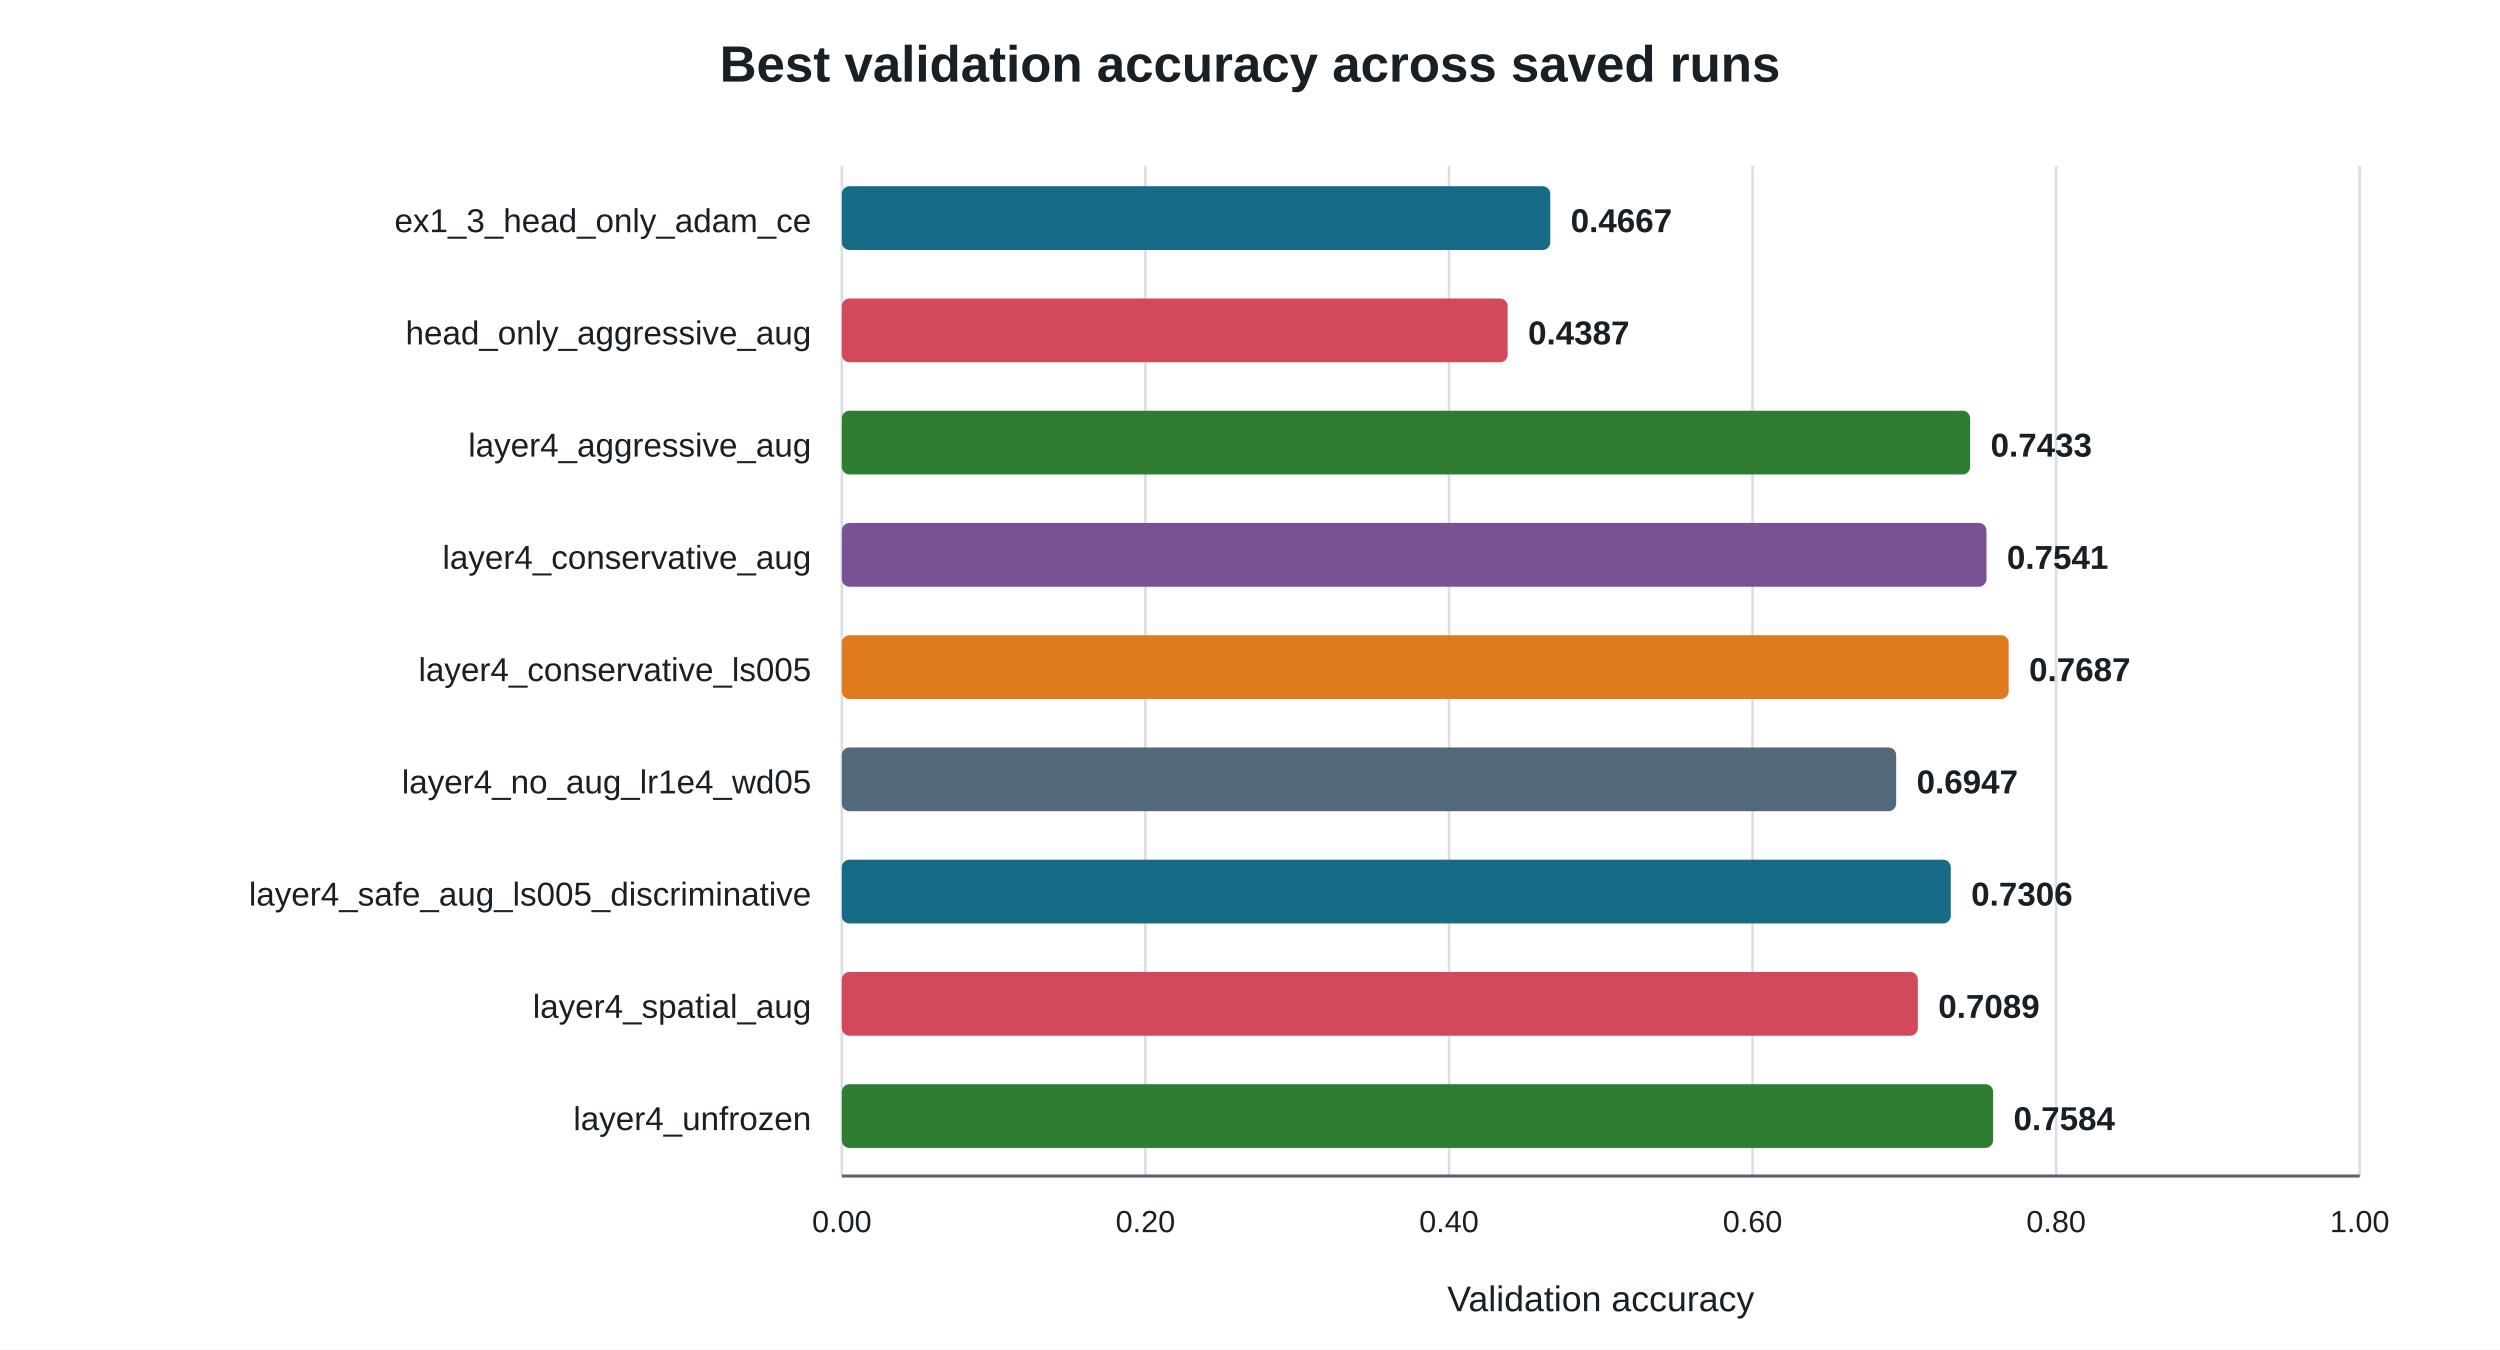
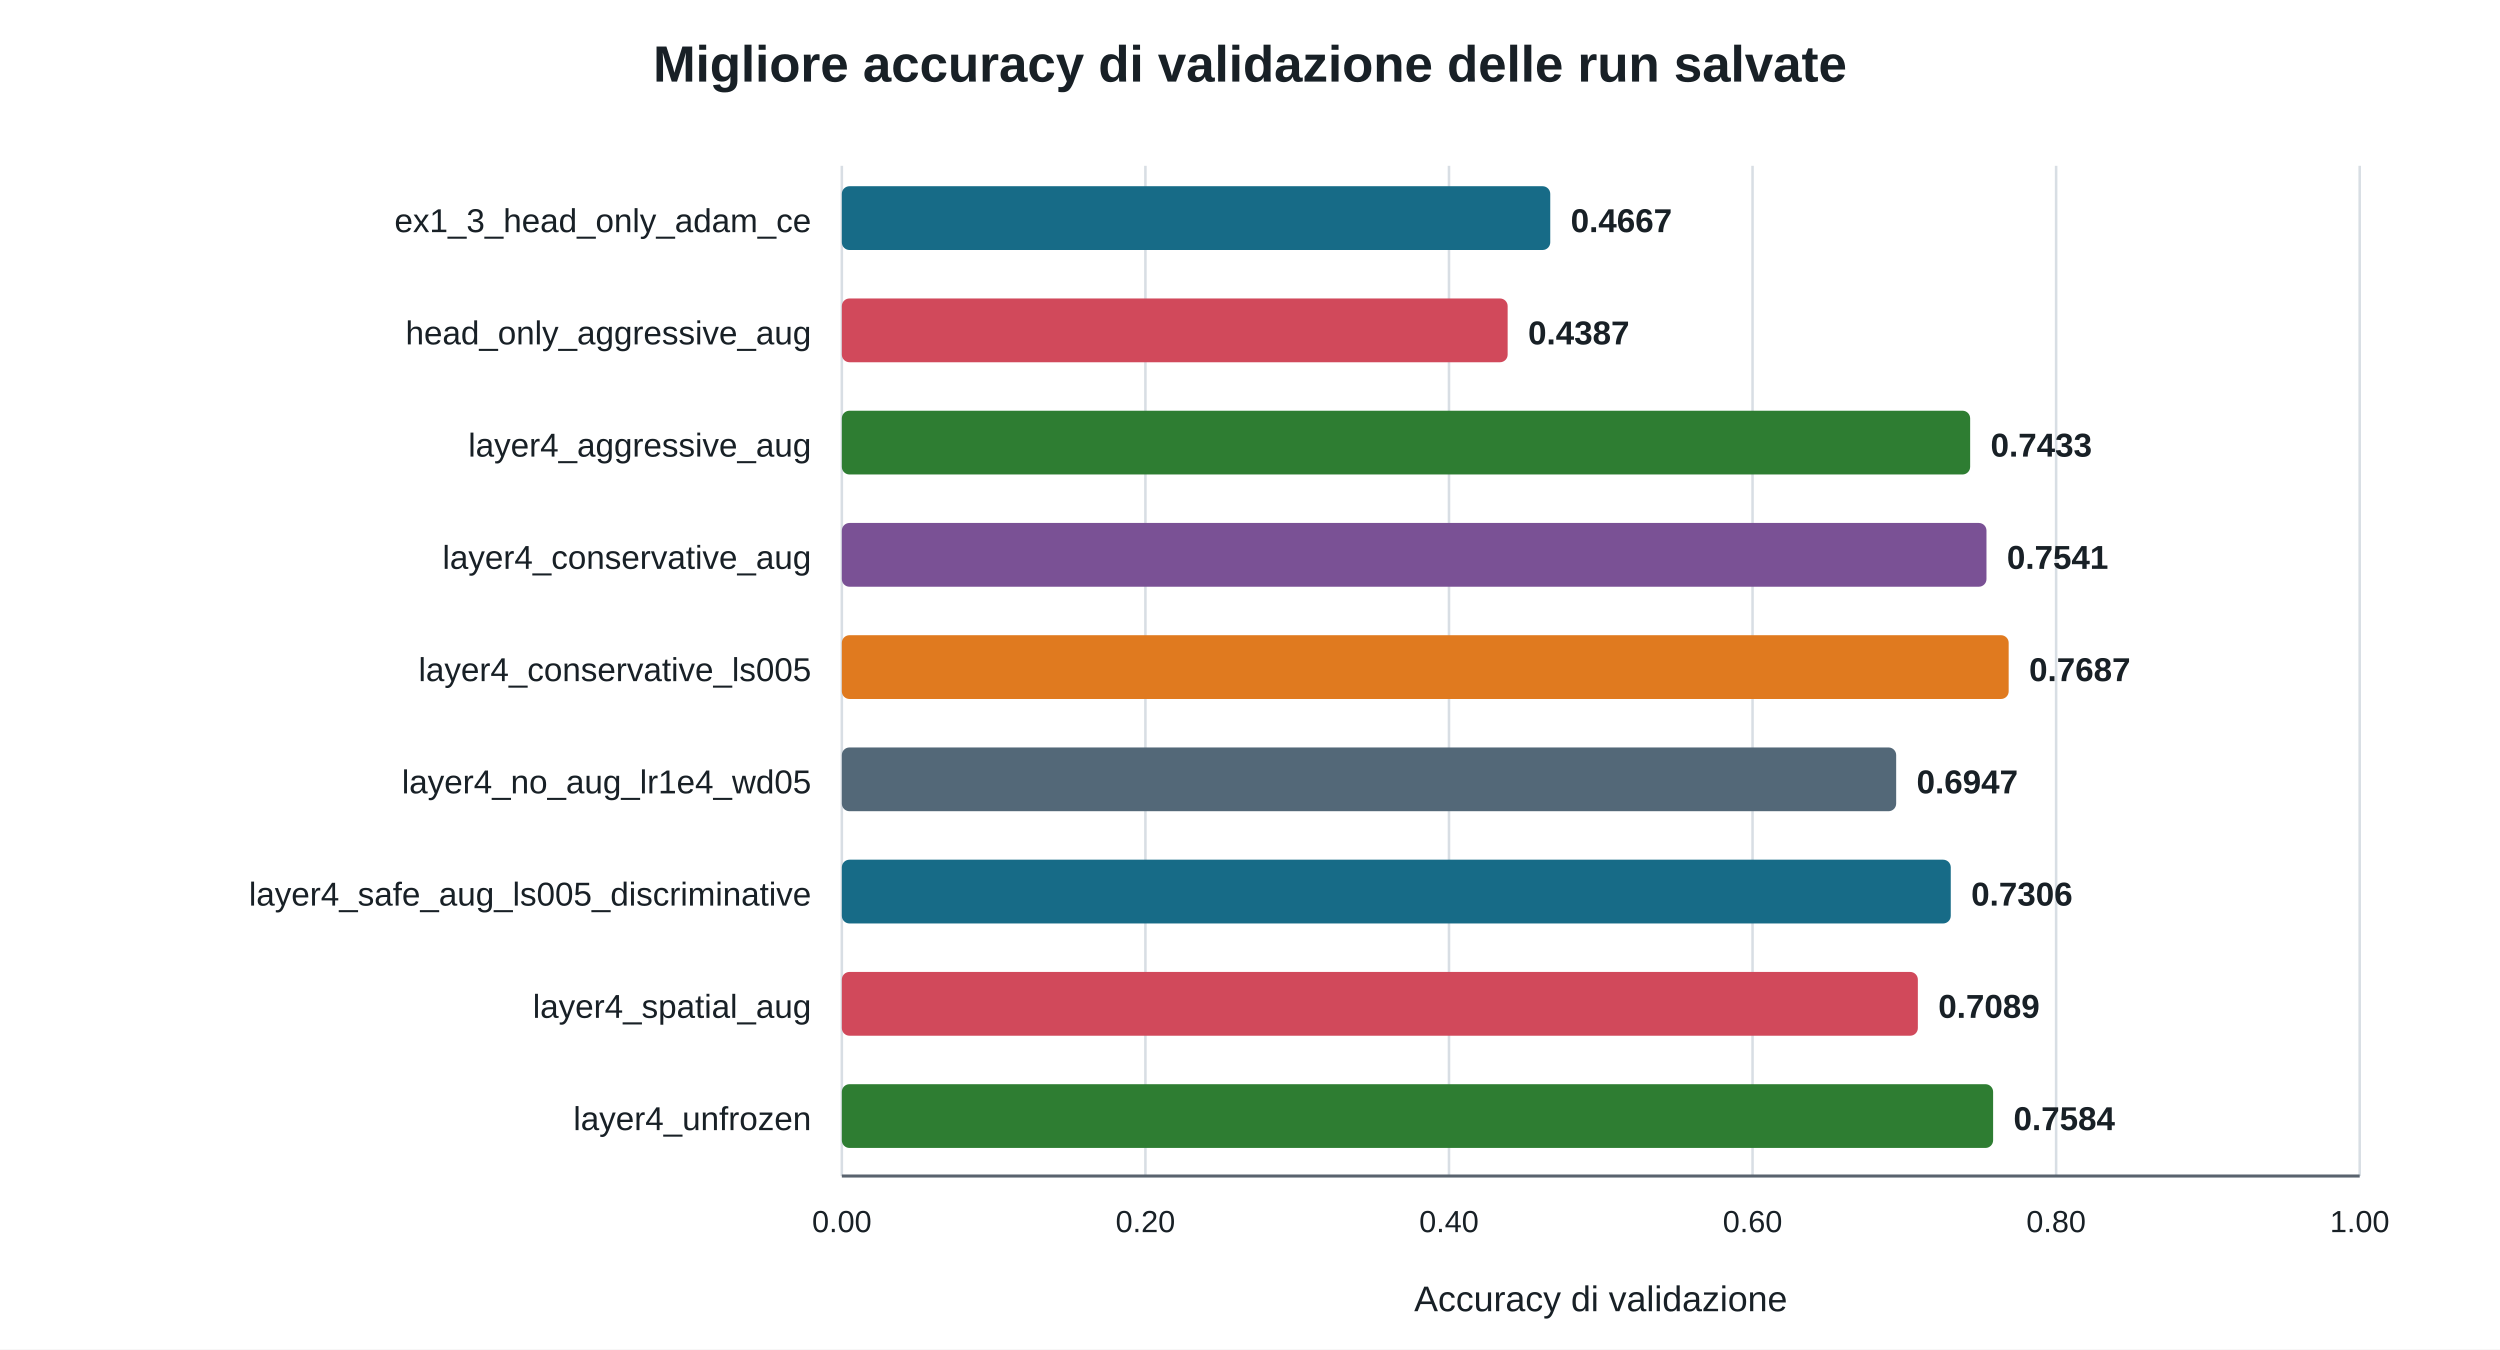
<svg xmlns="http://www.w3.org/2000/svg" width="980" height="529" viewBox="0 0 980 529" role="img" aria-labelledby="title desc">
  <rect width="100%" height="100%" fill="#ffffff" />
  <style>text{font-family:Arial,sans-serif;fill:#182026;letter-spacing:0} .grid{stroke:#d8dee4;stroke-width:1} .axis{stroke:#59636e;stroke-width:1.2}</style>
-   <text x="490.0" y="32" text-anchor="middle" font-size="20" font-weight="700">Best validation accuracy across saved runs</text>
+   <text x="490.0" y="32" text-anchor="middle" font-size="20" font-weight="700">Migliore accuracy di validazione delle run salvate</text>
  <line class="grid" x1="330.0" y1="65" x2="330.0" y2="461" />
  <text x="330.0" y="483" text-anchor="middle" font-size="12">0.00</text>
  <line class="grid" x1="449.0" y1="65" x2="449.0" y2="461" />
  <text x="449.0" y="483" text-anchor="middle" font-size="12">0.20</text>
  <line class="grid" x1="568.0" y1="65" x2="568.0" y2="461" />
  <text x="568.0" y="483" text-anchor="middle" font-size="12">0.40</text>
  <line class="grid" x1="687.0" y1="65" x2="687.0" y2="461" />
  <text x="687.0" y="483" text-anchor="middle" font-size="12">0.60</text>
  <line class="grid" x1="806.0" y1="65" x2="806.0" y2="461" />
  <text x="806.0" y="483" text-anchor="middle" font-size="12">0.80</text>
  <line class="grid" x1="925.0" y1="65" x2="925.0" y2="461" />
  <text x="925.0" y="483" text-anchor="middle" font-size="12">1.00</text>
  <text x="318" y="91" text-anchor="end" font-size="13">ex1_3_head_only_adam_ce</text>
  <rect x="330" y="73" width="277.7" height="25" rx="3" fill="#176B87" />
  <text x="615.7" y="91" font-size="13" font-weight="700">0.4667</text>
  <text x="318" y="135" text-anchor="end" font-size="13">head_only_aggressive_aug</text>
  <rect x="330" y="117" width="261.0" height="25" rx="3" fill="#D1495B" />
  <text x="599.0" y="135" font-size="13" font-weight="700">0.4387</text>
  <text x="318" y="179" text-anchor="end" font-size="13">layer4_aggressive_aug</text>
  <rect x="330" y="161" width="442.3" height="25" rx="3" fill="#2E7D32" />
  <text x="780.3" y="179" font-size="13" font-weight="700">0.7433</text>
  <text x="318" y="223" text-anchor="end" font-size="13">layer4_conservative_aug</text>
  <rect x="330" y="205" width="448.7" height="25" rx="3" fill="#7A5195" />
  <text x="786.7" y="223" font-size="13" font-weight="700">0.7541</text>
  <text x="318" y="267" text-anchor="end" font-size="13">layer4_conservative_ls005</text>
  <rect x="330" y="249" width="457.4" height="25" rx="3" fill="#E07A1F" />
  <text x="795.4" y="267" font-size="13" font-weight="700">0.7687</text>
  <text x="318" y="311" text-anchor="end" font-size="13">layer4_no_aug_lr1e4_wd05</text>
  <rect x="330" y="293" width="413.3" height="25" rx="3" fill="#536878" />
  <text x="751.3" y="311" font-size="13" font-weight="700">0.6947</text>
  <text x="318" y="355" text-anchor="end" font-size="13">layer4_safe_aug_ls005_discriminative</text>
  <rect x="330" y="337" width="434.7" height="25" rx="3" fill="#176B87" />
  <text x="772.7" y="355" font-size="13" font-weight="700">0.7306</text>
  <text x="318" y="399" text-anchor="end" font-size="13">layer4_spatial_aug</text>
  <rect x="330" y="381" width="421.8" height="25" rx="3" fill="#D1495B" />
  <text x="759.8" y="399" font-size="13" font-weight="700">0.7089</text>
  <text x="318" y="443" text-anchor="end" font-size="13">layer4_unfrozen</text>
  <rect x="330" y="425" width="451.3" height="25" rx="3" fill="#2E7D32" />
  <text x="789.3" y="443" font-size="13" font-weight="700">0.7584</text>
  <line class="axis" x1="330" y1="461" x2="925" y2="461" />
-   <text x="627.5" y="514" text-anchor="middle" font-size="14">Validation accuracy</text>
+   <text x="627.5" y="514" text-anchor="middle" font-size="14">Accuracy di validazione</text>
</svg>
